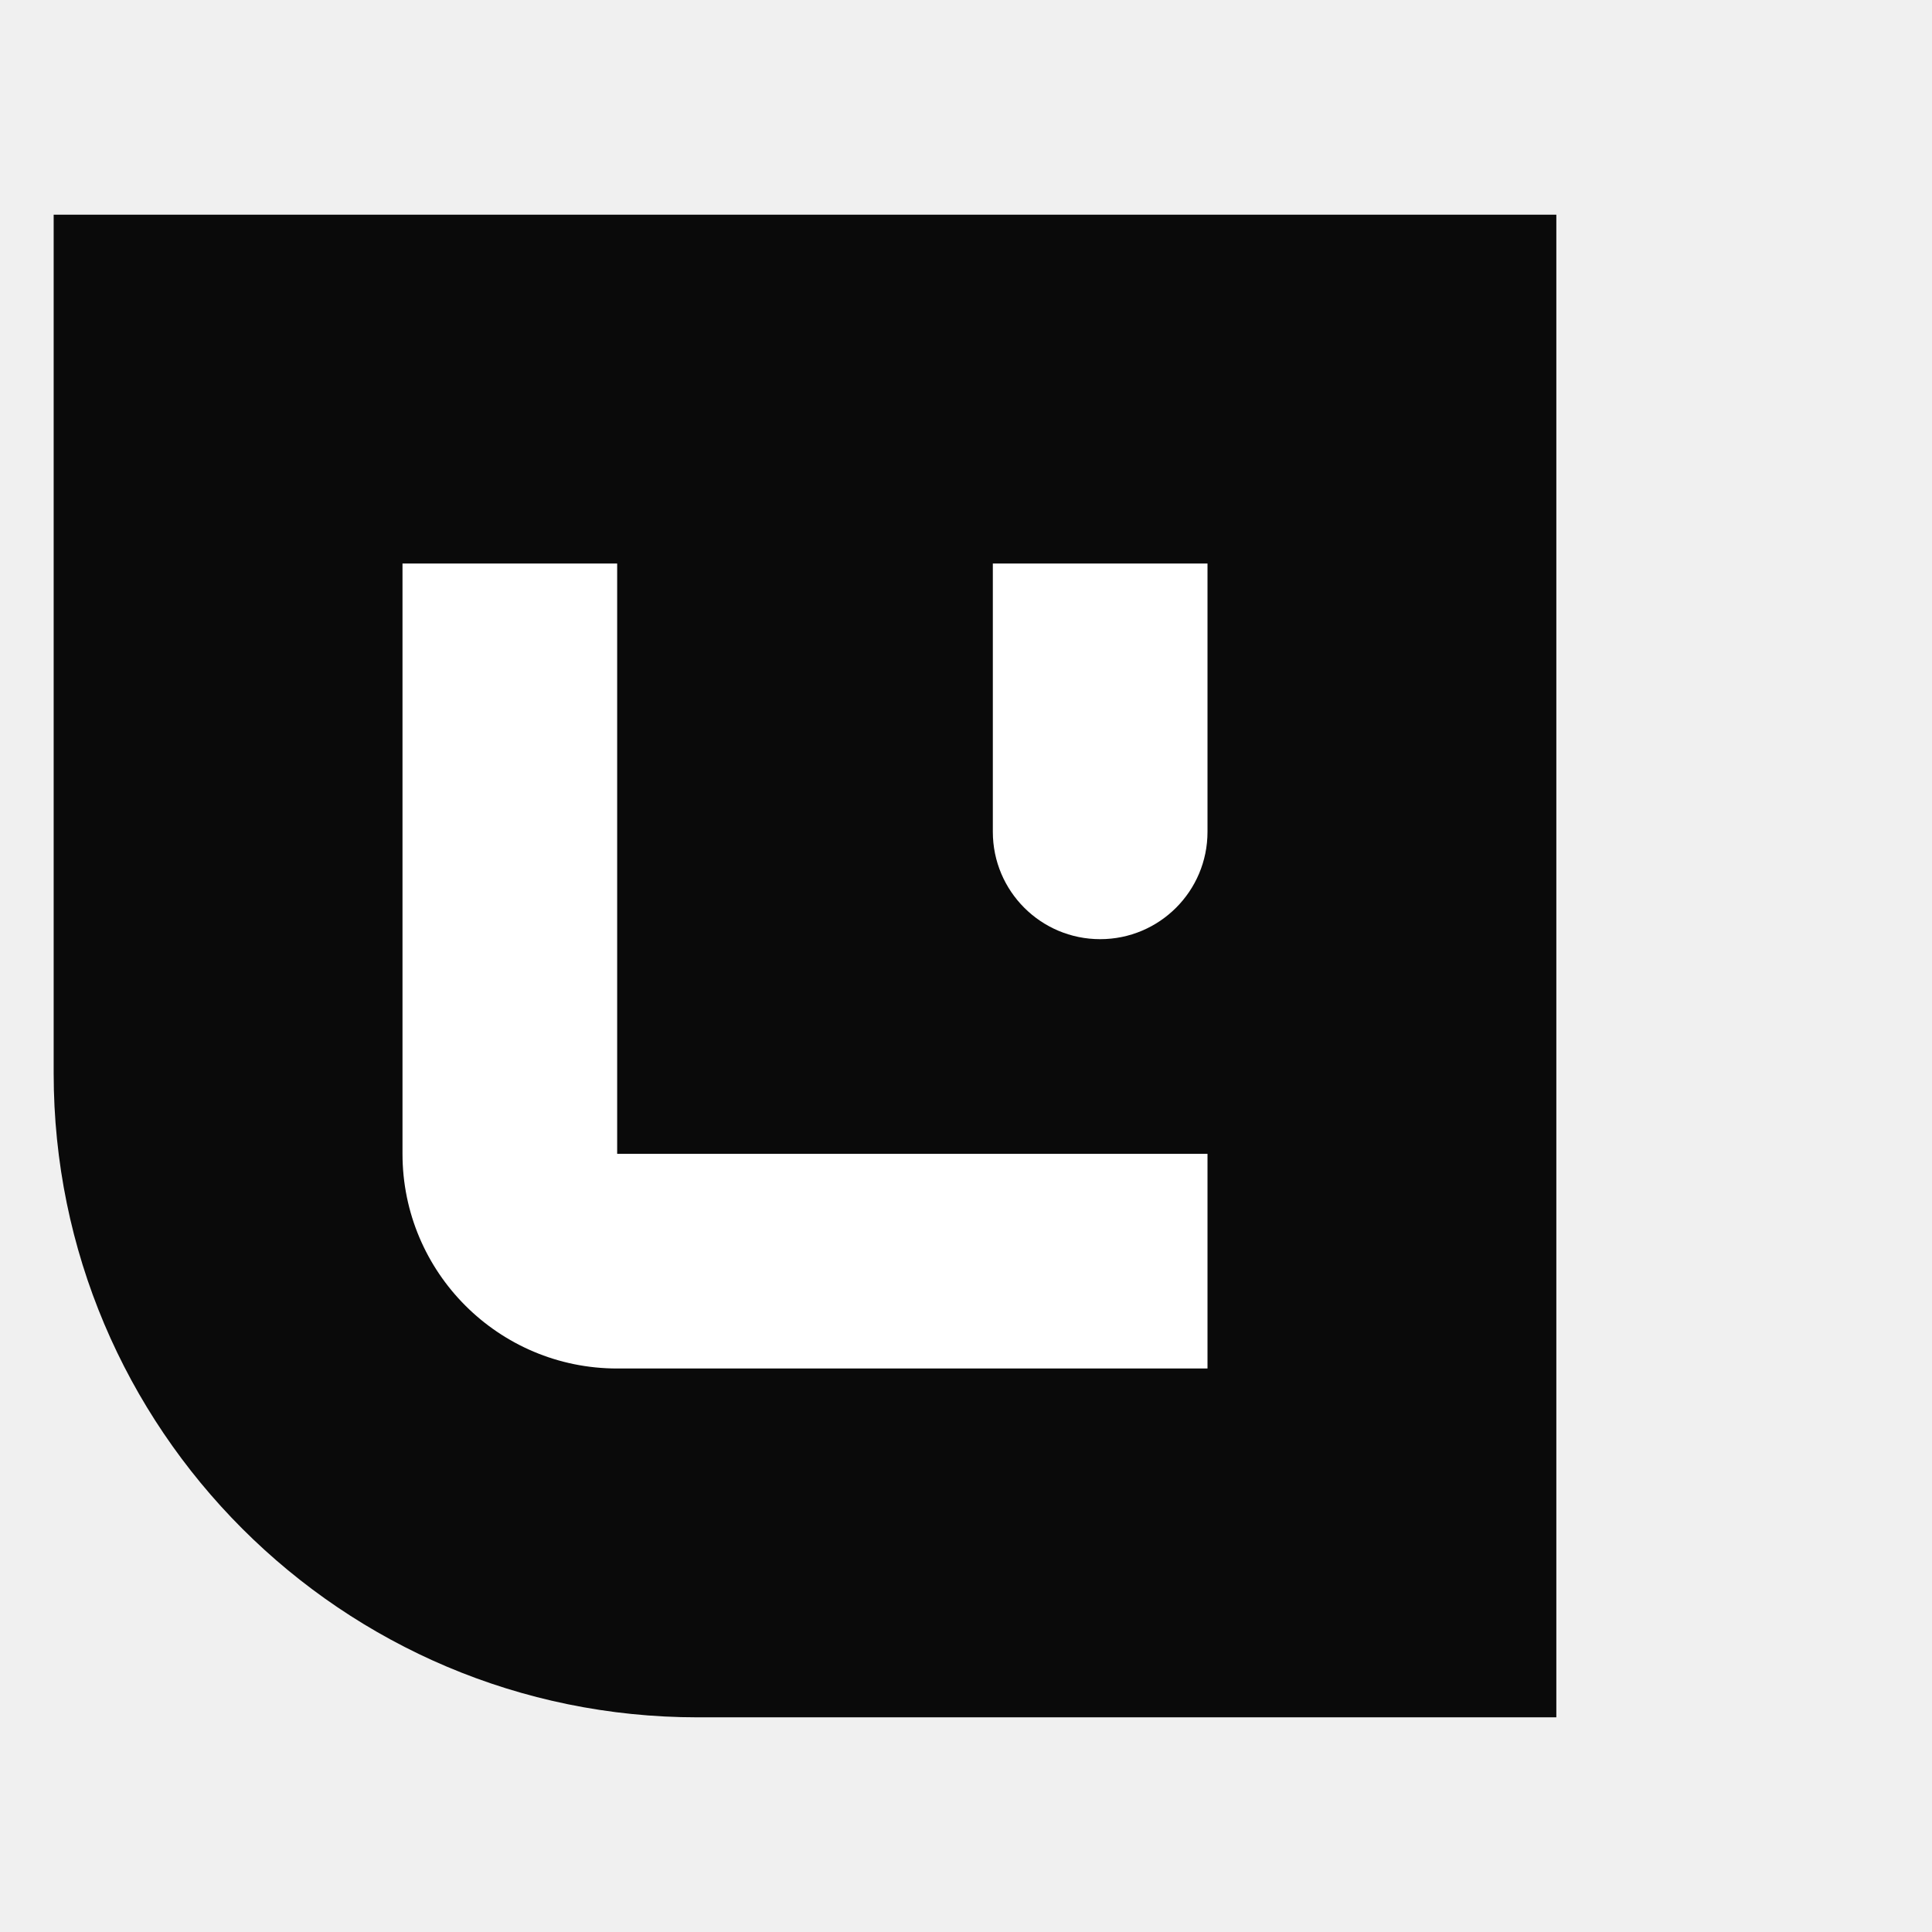
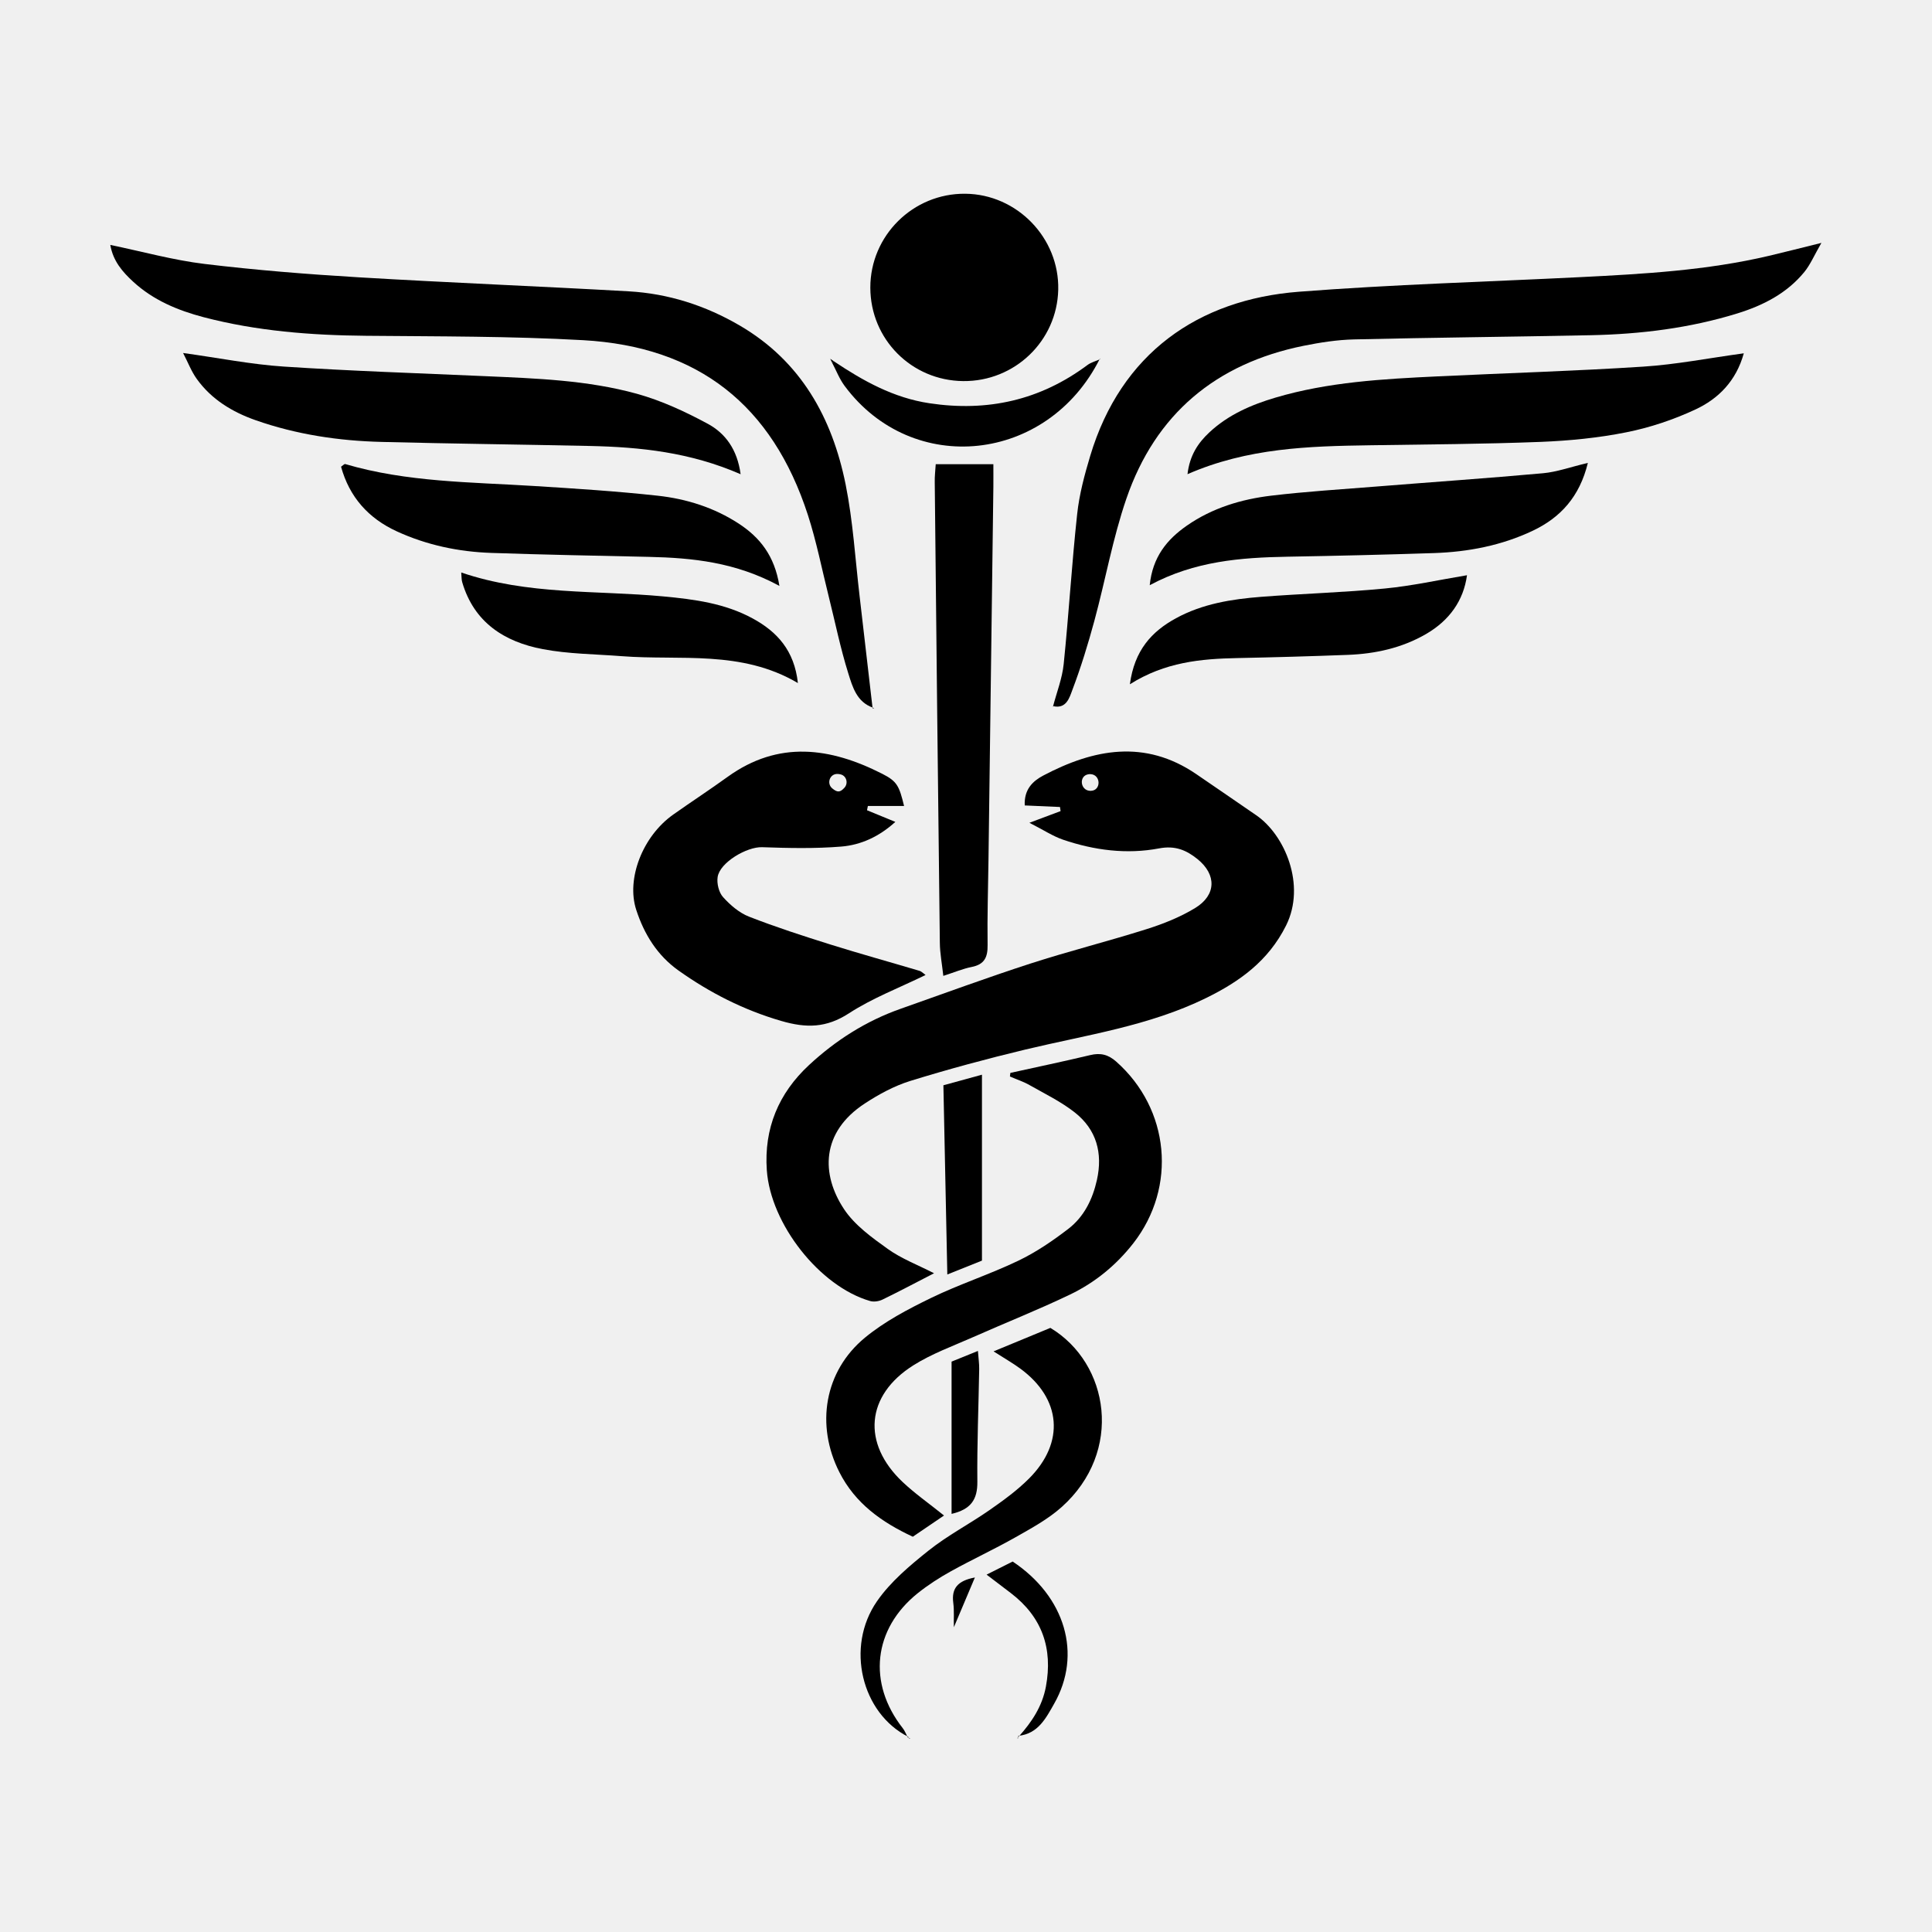
- <svg xmlns="http://www.w3.org/2000/svg" width="36" height="36" viewBox="0 0 36 36" fill="none">
-   <path d="M1 20C1 26.627 6.373 32 13 32H29V4H1V20Z" fill="#0A0A0A" />
-   <path fill-rule="evenodd" clip-rule="evenodd" d="M11.5 10.5V21.5L22.5 21.5V25.5H11.5C9.291 25.5 7.5 23.709 7.5 21.5V10.5H11.5ZM22.5 10.5H18.5V15.5C18.5 16.605 19.395 17.5 20.5 17.5C21.605 17.5 22.5 16.605 22.5 15.5V10.5Z" fill="white" />
+ <svg xmlns="http://www.w3.org/2000/svg" width="500" zoomAndPan="magnify" viewBox="0 0 375 375" height="500" preserveAspectRatio="xMidYMid meet" version="1.0">
+   <defs>
+     <clipPath id="2785d403e4">
+       <path d="M 204 47 L 353.547 47 L 353.547 138 L 204 138 Z M 204 47 " clip-rule="nonzero" />
+     </clipPath>
+     <clipPath id="aa444e3b7d">
+       <path d="M 21.297 47 L 170 47 L 170 138 L 21.297 138 Z M 21.297 47 " clip-rule="nonzero" />
+     </clipPath>
+     <clipPath id="f4ea3867a7">
+       <path d="M 168 37.5 L 206 37.5 L 206 74 L 168 74 Z M 168 37.5 " clip-rule="nonzero" />
+     </clipPath>
+     <clipPath id="63120e8556">
+       <path d="M 167 257 L 214 257 L 214 337.5 L 167 337.5 Z M 167 257 " clip-rule="nonzero" />
+     </clipPath>
+     <clipPath id="a3de8f4ccf">
+       <path d="M 191 303 L 208 303 L 208 337.5 L 191 337.5 Z M 191 303 " clip-rule="nonzero" />
+     </clipPath>
+     <clipPath id="a1ab6ef375">
+       <path d="M 176 337 L 177 337 L 177 337.5 L 176 337.5 Z M 176 337 " clip-rule="nonzero" />
+     </clipPath>
+     <clipPath id="6d07201c4c">
+       <path d="M 197 336 L 198 336 L 198 337.5 L 197 337.5 Z M 197 336 " clip-rule="nonzero" />
+     </clipPath>
+   </defs>
+   <path fill="#000000" d="M 199.805 159.703 C 202.48 158.703 204.172 158.066 205.859 157.434 C 205.82 157.172 205.781 156.902 205.742 156.637 C 203.48 156.539 201.211 156.434 198.902 156.336 C 198.75 153.203 200.484 151.594 202.5 150.531 C 212.293 145.367 222.203 143.465 232.148 150.223 C 236.055 152.875 239.926 155.566 243.82 158.23 C 249.387 162.035 253.543 171.801 249.621 179.652 C 246.168 186.555 240.57 190.543 234.09 193.719 C 223.027 199.145 210.883 200.875 199.059 203.707 C 191.539 205.512 184.062 207.531 176.68 209.809 C 173.582 210.773 170.598 212.391 167.859 214.184 C 159.32 219.762 159.348 227.957 163.84 234.715 C 165.895 237.805 169.219 240.199 172.316 242.418 C 174.957 244.309 178.098 245.5 181.297 247.137 C 177.816 248.93 174.582 250.652 171.289 252.25 C 170.594 252.586 169.617 252.738 168.898 252.531 C 159.102 249.715 149.574 237.582 148.84 227.148 C 148.27 219.012 151.129 212.207 157.027 206.73 C 162.207 201.922 168.109 198.16 174.82 195.801 C 183.195 192.852 191.527 189.773 199.969 187.039 C 207.445 184.617 215.086 182.711 222.578 180.336 C 225.824 179.312 229.086 178.008 231.98 176.246 C 236.094 173.742 236.16 169.766 232.438 166.754 C 230.293 165.023 228.109 164.074 224.977 164.672 C 218.695 165.863 212.383 165.047 206.32 162.977 C 204.352 162.301 202.562 161.102 199.805 159.703 Z M 211.664 150.262 C 211.52 150.254 211.383 150.266 211.238 150.289 C 209.371 150.602 209.668 153.402 211.559 153.496 C 211.621 153.5 211.684 153.5 211.746 153.496 C 213.777 153.441 213.691 150.336 211.664 150.262 Z M 211.664 150.262 " fill-opacity="1" fill-rule="nonzero" />
+   <g clip-path="url(#2785d403e4)">
+     <path fill="#000000" d="M 204.387 137.141 C 205.098 134.398 206.176 131.691 206.461 128.902 C 207.457 119.207 208.027 109.469 209.078 99.781 C 209.488 95.961 210.504 92.172 211.613 88.477 C 217.59 68.566 232.578 58.141 252.078 56.629 C 270.23 55.219 288.449 54.703 306.633 53.797 C 318.953 53.18 331.27 52.5 343.336 49.66 C 346.367 48.945 349.383 48.172 353.535 47.145 C 352.129 49.578 351.387 51.363 350.219 52.797 C 346.832 56.934 342.246 59.277 337.242 60.828 C 327.996 63.688 318.477 64.859 308.836 65.062 C 293.496 65.379 278.148 65.516 262.816 65.879 C 259.543 65.957 256.234 66.473 253.016 67.121 C 236.016 70.559 224.262 80.375 218.629 96.793 C 215.984 104.488 214.562 112.586 212.426 120.465 C 211.195 125.008 209.809 129.531 208.141 133.926 C 207.598 135.363 206.988 137.699 204.359 137.047 Z M 204.387 137.141 " fill-opacity="1" fill-rule="nonzero" />
+   </g>
+   <g clip-path="url(#aa444e3b7d)">
+     <path fill="#000000" d="M 169.449 137.359 C 166.301 136.277 165.473 133.32 164.66 130.723 C 163.121 125.82 162.098 120.75 160.848 115.75 C 159.527 110.48 158.48 105.113 156.809 99.949 C 149.898 78.648 135.555 67.281 113.172 66.027 C 99.16 65.242 85.102 65.309 71.055 65.176 C 60.41 65.078 49.883 64.277 39.551 61.574 C 34.504 60.25 29.77 58.277 25.867 54.695 C 23.793 52.785 21.945 50.691 21.41 47.539 C 27.727 48.848 33.656 50.5 39.699 51.23 C 49.645 52.43 59.648 53.23 69.656 53.828 C 87.105 54.871 104.574 55.559 122.031 56.547 C 129.727 56.98 136.938 59.301 143.602 63.195 C 155.457 70.125 161.531 81.082 164.141 94.055 C 165.574 101.191 166 108.523 166.855 115.773 C 167.707 122.996 168.531 130.223 169.367 137.453 Z M 169.449 137.359 " fill-opacity="1" fill-rule="nonzero" />
+   </g>
+   <path fill="#000000" d="M 175.48 156.445 L 168.453 156.445 C 168.359 156.906 168.383 156.809 168.289 157.27 C 170.012 157.977 171.742 158.688 173.785 159.527 C 170.652 162.383 167.113 164.008 163.289 164.32 C 158.188 164.734 153.031 164.617 147.906 164.441 C 144.973 164.344 139.723 167.387 139.293 170.23 C 139.105 171.477 139.523 173.215 140.344 174.125 C 141.734 175.668 143.484 177.18 145.387 177.922 C 150.582 179.953 155.902 181.672 161.23 183.344 C 166.961 185.137 172.754 186.738 178.504 188.449 C 178.871 188.559 179.176 188.906 179.652 189.246 C 174.566 191.734 169.355 193.711 164.785 196.68 C 160.395 199.527 156.523 199.59 151.625 198.16 C 144.332 196.035 137.801 192.707 131.703 188.379 C 127.594 185.461 125.031 181.344 123.488 176.586 C 121.531 170.57 124.738 162.301 130.672 158.109 C 134.168 155.637 137.762 153.293 141.238 150.781 C 151.121 143.66 161.172 145.074 171.238 150.191 C 174.133 151.656 174.535 152.547 175.48 156.445 Z M 161.543 153.027 C 162.531 153.848 163.066 153.82 163.902 152.902 C 164.68 152.047 164.328 150.629 163.207 150.32 C 162.957 150.25 162.703 150.219 162.457 150.223 C 161.012 150.266 160.43 152.105 161.543 153.027 Z M 161.543 153.027 " fill-opacity="1" fill-rule="nonzero" />
+   <path fill="#000000" d="M 196.109 208.25 C 201.27 207.109 206.449 206.027 211.598 204.797 C 213.59 204.316 215.09 204.668 216.668 206.066 C 227.027 215.242 228.496 230.391 219.973 241.32 C 216.656 245.57 212.535 248.945 207.719 251.258 C 201.539 254.227 195.148 256.754 188.879 259.535 C 184.965 261.27 180.859 262.746 177.27 265.016 C 168.043 270.832 167.262 280.152 175.188 287.645 C 177.559 289.887 180.273 291.781 183.234 294.16 C 181.18 295.559 179.23 296.883 177.176 298.277 C 171.133 295.465 166 291.82 162.93 285.766 C 158.293 276.633 159.988 266.156 167.879 259.645 C 171.68 256.504 176.215 254.125 180.684 251.949 C 186.211 249.262 192.117 247.363 197.656 244.703 C 201.102 243.051 204.34 240.844 207.379 238.504 C 210.41 236.168 212.07 232.797 212.91 229.039 C 214.078 223.805 212.828 219.246 208.625 215.934 C 205.961 213.836 202.832 212.316 199.855 210.629 C 198.652 209.941 197.305 209.504 196.027 208.949 C 196.055 208.711 196.082 208.48 196.109 208.25 Z M 196.109 208.25 " fill-opacity="1" fill-rule="nonzero" />
+   <path fill="#000000" d="M 143.754 92.047 C 133.949 87.773 124.281 86.777 114.496 86.562 C 101.023 86.273 87.551 86.121 74.082 85.777 C 65.738 85.57 57.531 84.34 49.613 81.562 C 45.055 79.957 41.043 77.52 38.188 73.543 C 37.156 72.109 36.512 70.398 35.539 68.516 C 42.477 69.477 48.777 70.742 55.133 71.156 C 68.145 72.016 81.184 72.434 94.211 73.016 C 104.098 73.453 114.035 73.785 123.613 76.43 C 128.375 77.75 132.996 79.891 137.359 82.246 C 140.766 84.082 143.105 87.211 143.754 92.047 Z M 143.754 92.047 " fill-opacity="1" fill-rule="nonzero" />
+   <path fill="#000000" d="M 338.469 68.578 C 336.98 73.969 333.52 77.418 329.047 79.496 C 324.809 81.469 320.246 83 315.664 83.91 C 310.215 85.004 304.602 85.547 299.043 85.77 C 288.02 86.195 276.98 86.262 265.945 86.426 C 254.055 86.602 242.195 86.926 230.492 92.039 C 230.926 88.371 232.535 85.98 234.742 83.918 C 238.395 80.508 242.848 78.574 247.555 77.18 C 257.816 74.141 268.418 73.562 279.012 73.055 C 292.32 72.414 305.645 72.027 318.941 71.164 C 325.309 70.758 331.629 69.512 338.469 68.578 Z M 338.469 68.578 " fill-opacity="1" fill-rule="nonzero" />
+   <g clip-path="url(#f4ea3867a7)">
+     <path fill="#000000" d="M 186.953 73.969 C 176.93 73.871 168.949 65.848 168.93 55.84 C 168.914 45.738 177.219 37.512 187.348 37.605 C 197.406 37.691 205.633 46.188 205.402 56.234 C 205.172 66.172 196.961 74.07 186.953 73.969 Z M 186.953 73.969 " fill-opacity="1" fill-rule="nonzero" />
+   </g>
+   <path fill="#000000" d="M 181.625 90.102 C 185.375 90.102 188.875 90.102 192.812 90.102 C 192.812 91.723 192.828 93.117 192.812 94.508 C 192.5 118.574 192.18 142.648 191.867 166.715 C 191.797 172.293 191.609 177.871 191.691 183.445 C 191.727 185.836 191.051 187.207 188.594 187.688 C 186.926 188.016 185.332 188.699 183.098 189.418 C 182.844 187.098 182.441 185.043 182.422 182.992 C 182.059 153.195 181.746 123.398 181.434 93.602 C 181.406 92.496 181.543 91.383 181.625 90.102 Z M 181.625 90.102 " fill-opacity="1" fill-rule="nonzero" />
+   <path fill="#000000" d="M 308.203 89.848 C 306.605 96.406 302.906 100.461 297.484 103.027 C 291.438 105.887 284.965 107.133 278.32 107.352 C 268.863 107.668 259.398 107.887 249.934 108.055 C 240.859 108.223 231.91 108.887 223.16 113.586 C 223.715 108.094 226.52 104.707 230.359 102.031 C 235.297 98.594 240.938 96.891 246.816 96.199 C 253.5 95.406 260.227 94.988 266.941 94.453 C 277.793 93.582 288.656 92.836 299.5 91.855 C 302.18 91.613 304.793 90.656 308.203 89.848 Z M 308.203 89.848 " fill-opacity="1" fill-rule="nonzero" />
+   <path fill="#000000" d="M 151.285 113.727 C 142.781 109.109 134.406 108.277 125.898 108.086 C 115.715 107.859 105.531 107.672 95.355 107.32 C 89 107.102 82.832 105.805 77.02 103.137 C 71.504 100.602 67.82 96.477 66.199 90.59 C 66.562 90.348 66.836 90.023 67.008 90.074 C 78.977 93.602 91.355 93.562 103.648 94.332 C 111.656 94.832 119.676 95.34 127.648 96.215 C 133.23 96.824 138.598 98.512 143.379 101.625 C 147.473 104.301 150.328 107.824 151.285 113.727 Z M 151.285 113.727 " fill-opacity="1" fill-rule="nonzero" />
+   <path fill="#000000" d="M 219.309 132.816 C 220.191 126.227 223.527 122.578 228.266 119.996 C 233.406 117.191 239.07 116.289 244.793 115.844 C 252.785 115.223 260.809 115 268.781 114.23 C 274.016 113.73 279.188 112.578 284.742 111.652 C 284.082 116.559 281.328 120.43 276.816 123.051 C 272.145 125.766 266.973 126.906 261.617 127.109 C 254.465 127.383 247.309 127.586 240.152 127.73 C 233.082 127.875 226.141 128.504 219.309 132.816 Z M 219.309 132.816 " fill-opacity="1" fill-rule="nonzero" />
+   <path fill="#000000" d="M 89.527 111.121 C 102.461 115.531 115.727 114.547 128.75 115.762 C 134.758 116.324 140.715 117.102 146.109 120.047 C 150.828 122.617 154.18 126.246 154.871 132.582 C 143.859 126.094 132.066 128.246 120.684 127.363 C 115.562 126.961 110.359 126.949 105.34 125.996 C 97.918 124.582 92.016 120.836 89.719 113.016 C 89.566 112.512 89.602 111.957 89.527 111.121 Z M 89.527 111.121 " fill-opacity="1" fill-rule="nonzero" />
+   <g clip-path="url(#63120e8556)">
+     <path fill="#000000" d="M 176.281 337.109 C 167.266 332.559 164.043 319.711 170.227 310.797 C 172.852 307.004 176.598 303.871 180.25 300.953 C 183.926 298.02 188.176 295.816 192.055 293.113 C 194.746 291.238 197.449 289.277 199.754 286.965 C 206.742 279.949 205.996 271.48 198.047 265.652 C 196.555 264.559 194.938 263.641 192.848 262.301 C 196.816 260.66 200.426 259.168 203.875 257.742 C 215.32 264.609 218.117 281.762 206.051 292.531 C 203.418 294.883 200.195 296.629 197.098 298.387 C 192.988 300.715 188.695 302.699 184.562 304.988 C 182.316 306.23 180.129 307.645 178.125 309.246 C 169.48 316.18 168.367 326.711 175.219 335.434 C 175.633 335.957 175.867 336.617 176.188 337.215 Z M 176.281 337.109 " fill-opacity="1" fill-rule="nonzero" />
+   </g>
+   <path fill="#000000" d="M 161.848 70.121 C 167.547 73.938 173.434 77.223 180.398 78.27 C 191.672 79.969 201.887 77.695 211.066 70.855 C 211.773 70.328 212.703 70.098 213.523 69.723 L 213.488 69.609 C 203.359 89.855 177.133 92.672 163.938 74.902 C 162.938 73.559 162.324 71.934 161.527 70.434 C 161.633 70.328 161.738 70.223 161.848 70.121 Z M 161.848 70.121 " fill-opacity="1" fill-rule="nonzero" />
+   <path fill="#000000" d="M 190.598 244.684 C 188.285 245.609 186.359 246.379 183.875 247.375 C 183.613 234.785 183.367 222.82 183.113 210.652 C 185.715 209.938 188.02 209.305 190.598 208.598 C 190.598 220.828 190.598 232.719 190.598 244.684 Z M 190.598 244.684 " fill-opacity="1" fill-rule="nonzero" />
+   <path fill="#000000" d="M 184.699 293.844 C 184.699 284.004 184.699 274.352 184.699 264.289 C 186.078 263.73 187.762 263.051 189.812 262.215 C 189.918 263.613 190.078 264.68 190.062 265.734 C 189.941 273.023 189.629 280.316 189.703 287.605 C 189.738 291.035 188.48 292.961 184.699 293.844 Z M 184.699 293.844 " fill-opacity="1" fill-rule="nonzero" />
+   <path fill="#000000" d="M 185.145 315.844 C 185.09 314.266 185.234 312.676 185.031 311.121 C 184.66 308.301 185.883 306.812 189.227 306.188 " fill-opacity="1" fill-rule="nonzero" />
+   <g clip-path="url(#a3de8f4ccf)">
+     <path fill="#000000" d="M 197.777 337.023 C 200.281 334.227 202.297 331.188 203.008 327.387 C 204.391 319.941 202.27 313.855 196.207 309.219 C 194.746 308.105 193.281 306.988 191.496 305.633 C 193.418 304.664 195.039 303.852 196.555 303.094 C 206.785 309.891 210.074 321.098 204.605 330.699 C 203.047 333.441 201.496 336.543 197.668 336.922 Z M 197.777 337.023 " fill-opacity="1" fill-rule="nonzero" />
+   </g>
+   <path fill="#000000" d="M 213.52 69.723 L 213.426 69.41 L 213.488 69.609 Z M 213.52 69.723 " fill-opacity="1" fill-rule="nonzero" />
+   <path fill="#000000" d="M 161.527 70.434 C 161.402 70.164 161.27 69.898 161.145 69.633 C 161.375 69.797 161.609 69.961 161.848 70.121 C 161.738 70.223 161.633 70.328 161.527 70.434 Z M 161.527 70.434 " fill-opacity="1" fill-rule="nonzero" />
+   <path fill="#000000" d="M 169.355 137.453 C 169.469 137.492 169.586 137.527 169.699 137.566 C 169.613 137.496 169.531 137.43 169.441 137.359 Z M 169.355 137.453 " fill-opacity="1" fill-rule="nonzero" />
+   <path fill="#000000" d="M 204.352 137.047 C 204.414 137.141 204.469 137.234 204.527 137.324 C 204.48 137.266 204.434 137.207 204.387 137.141 Z M 204.352 137.047 " fill-opacity="1" fill-rule="nonzero" />
+   <g clip-path="url(#a1ab6ef375)">
+     <path fill="#000000" d="M 176.18 337.215 C 176.355 337.293 176.527 337.375 176.703 337.449 C 176.621 337.445 176.504 337.473 176.469 337.434 C 176.387 337.348 176.34 337.219 176.281 337.109 Z M 176.18 337.215 " fill-opacity="1" fill-rule="nonzero" />
+   </g>
+   <g clip-path="url(#6d07201c4c)">
+     <path fill="#000000" d="M 197.664 336.918 C 197.625 337.117 197.59 337.312 197.555 337.512 C 197.535 337.441 197.488 337.34 197.516 337.297 C 197.582 337.191 197.684 337.117 197.777 337.023 Z M 197.664 336.918 " fill-opacity="1" fill-rule="nonzero" />
+   </g>
</svg>
